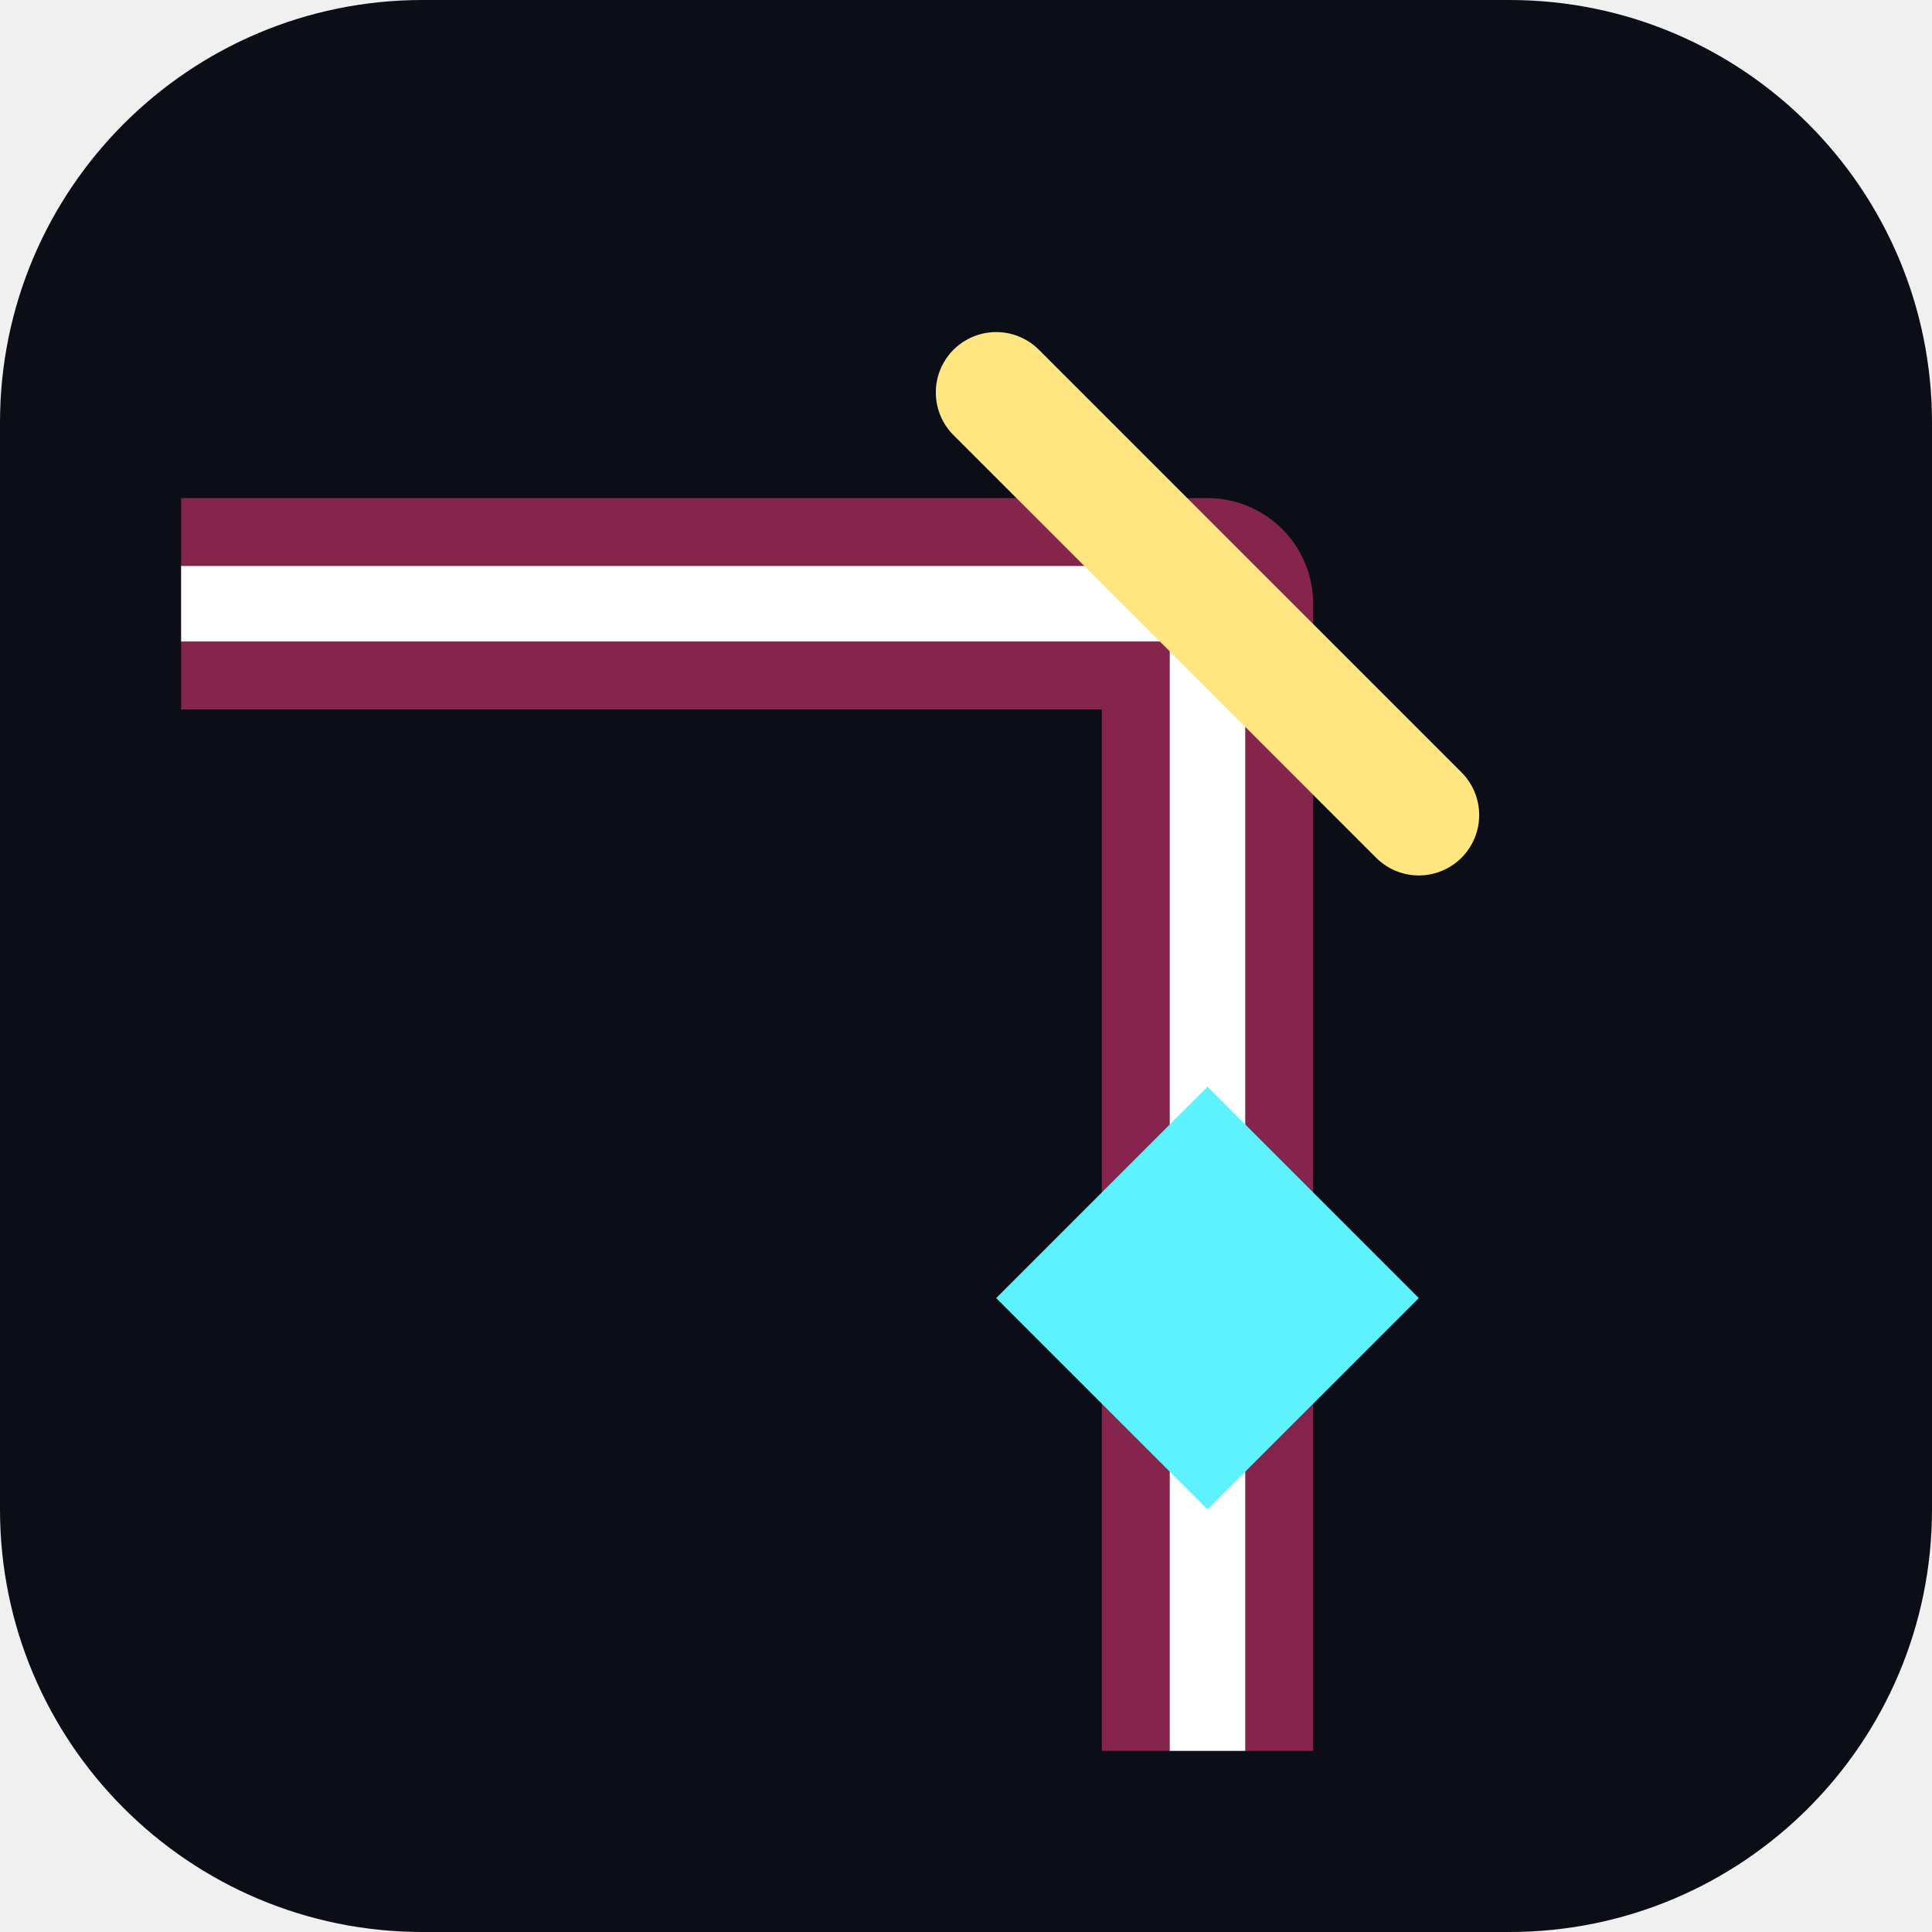
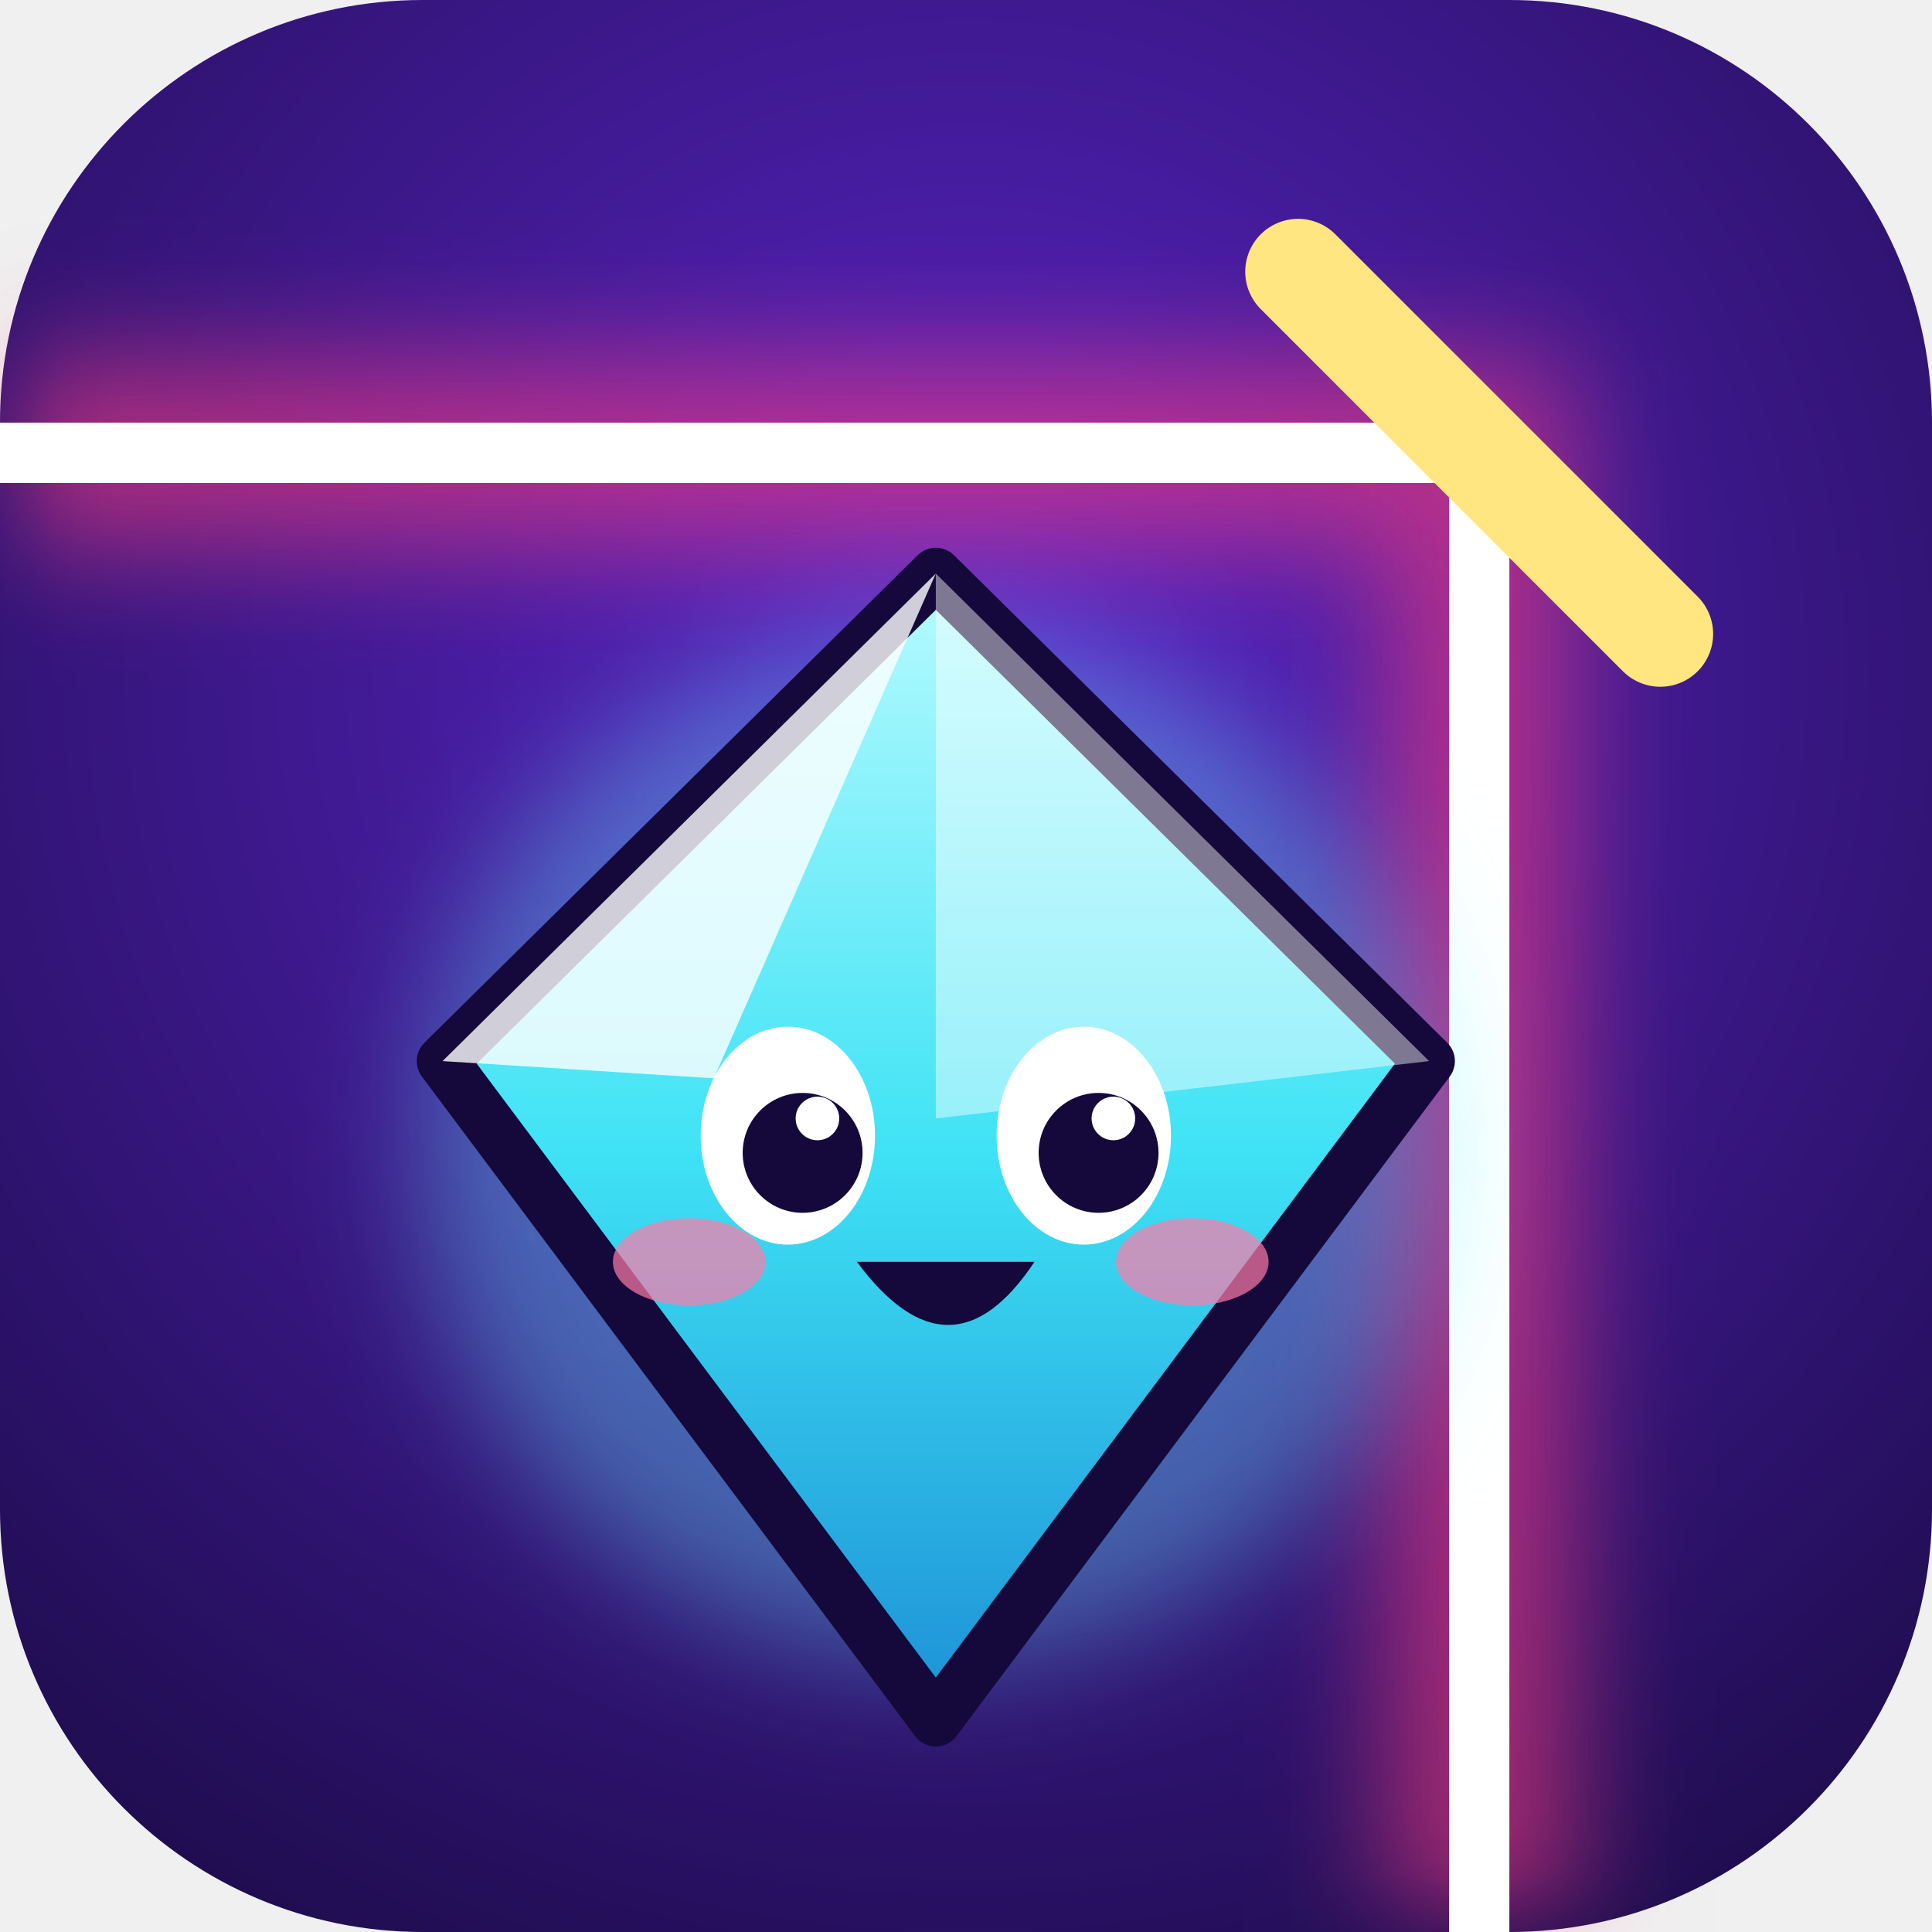
- <svg xmlns="http://www.w3.org/2000/svg" viewBox="0 0 64 64">
-   <rect width="64" height="64" rx="14" fill="#0b0d17" />
-   <polyline points="6,20 40,20 40,58" fill="none" stroke="#ff3d7f" stroke-width="7" stroke-linejoin="round" opacity=".5" />
-   <polyline points="6,20 40,20 40,58" fill="none" stroke="#fff" stroke-width="2.5" stroke-linejoin="round" />
-   <line x1="33" y1="13" x2="47" y2="27" stroke="#ffe680" stroke-width="4" stroke-linecap="round" />
-   <path d="M40 36 L47 43 L40 50 L33 43Z" fill="#5ef2ff" />
+ <svg xmlns="http://www.w3.org/2000/svg" viewBox="0 0 128 128" width="128" height="128">
+   <defs>
+     <radialGradient id="bg" cx=".5" cy=".35" r=".8">
+       <stop offset="0" stop-color="#5a24c9" />
+       <stop offset="1" stop-color="#1a0b45" />
+     </radialGradient>
+     <filter id="glow" x="-50%" y="-50%" width="200%" height="200%">
+       <feGaussianBlur stdDeviation="4" />
+     </filter>
+     <linearGradient id="icon-body" x1="0" y1="0" x2="0" y2="1">
+       <stop offset="0" stop-color="#b8fbff" />
+       <stop offset=".5" stop-color="#3fe3f5" />
+       <stop offset="1" stop-color="#1c8fd6" />
+     </linearGradient>
+   </defs>
+   <rect width="128" height="128" rx="28" fill="url(#bg)" />
+   <polyline points="0,30 98,30 98,128" fill="none" stroke="#ff3d7f" stroke-width="12" opacity=".6" filter="url(#glow)" />
+   <polyline points="0,30 98,30 98,128" fill="none" stroke="#fff" stroke-width="4" />
+   <line x1="86" y1="18" x2="110" y2="42" stroke="#ffe680" stroke-width="7" stroke-linecap="round" />
+   <circle cx="62" cy="76" r="34" fill="#5ef2ff" opacity=".35" filter="url(#glow)" />
+   <g>
+     <path d="M62 38 L94.68 70.3 L62 114 L29.32 70.3 Z" fill="url(#icon-body)" stroke="#14093a" stroke-width="3.42" stroke-linejoin="round" />
+     <path d="M62 38 L94.68 70.3 L62 74.1 Z" fill="#fff" opacity=".45" />
+     <path d="M62 38 L29.32 70.3 L47.294 71.44 Z" fill="#fff" opacity=".8" />
+     <ellipse cx="52.196" cy="75.24" rx="5.776" ry="7.22" fill="#fff" />
+     <ellipse cx="71.804" cy="75.24" rx="5.776" ry="7.22" fill="#fff" />
+     <circle cx="53.176" cy="76.38" r="3.971" fill="#14093a" />
+     <circle cx="72.784" cy="76.38" r="3.971" fill="#14093a" />
+     <circle cx="54.157" cy="74.1" r="1.444" fill="#fff" />
+     <circle cx="73.765" cy="74.1" r="1.444" fill="#fff" />
+     <path d="M56.771 83.6 Q62.98 91.96 68.536 83.6 Z" fill="#14093a" />
+     <ellipse cx="45.66" cy="83.6" rx="5.054" ry="2.888" fill="#ff7aa8" opacity=".7" />
+     <ellipse cx="78.994" cy="83.6" rx="5.054" ry="2.888" fill="#ff7aa8" opacity=".7" />
+   </g>
</svg>
